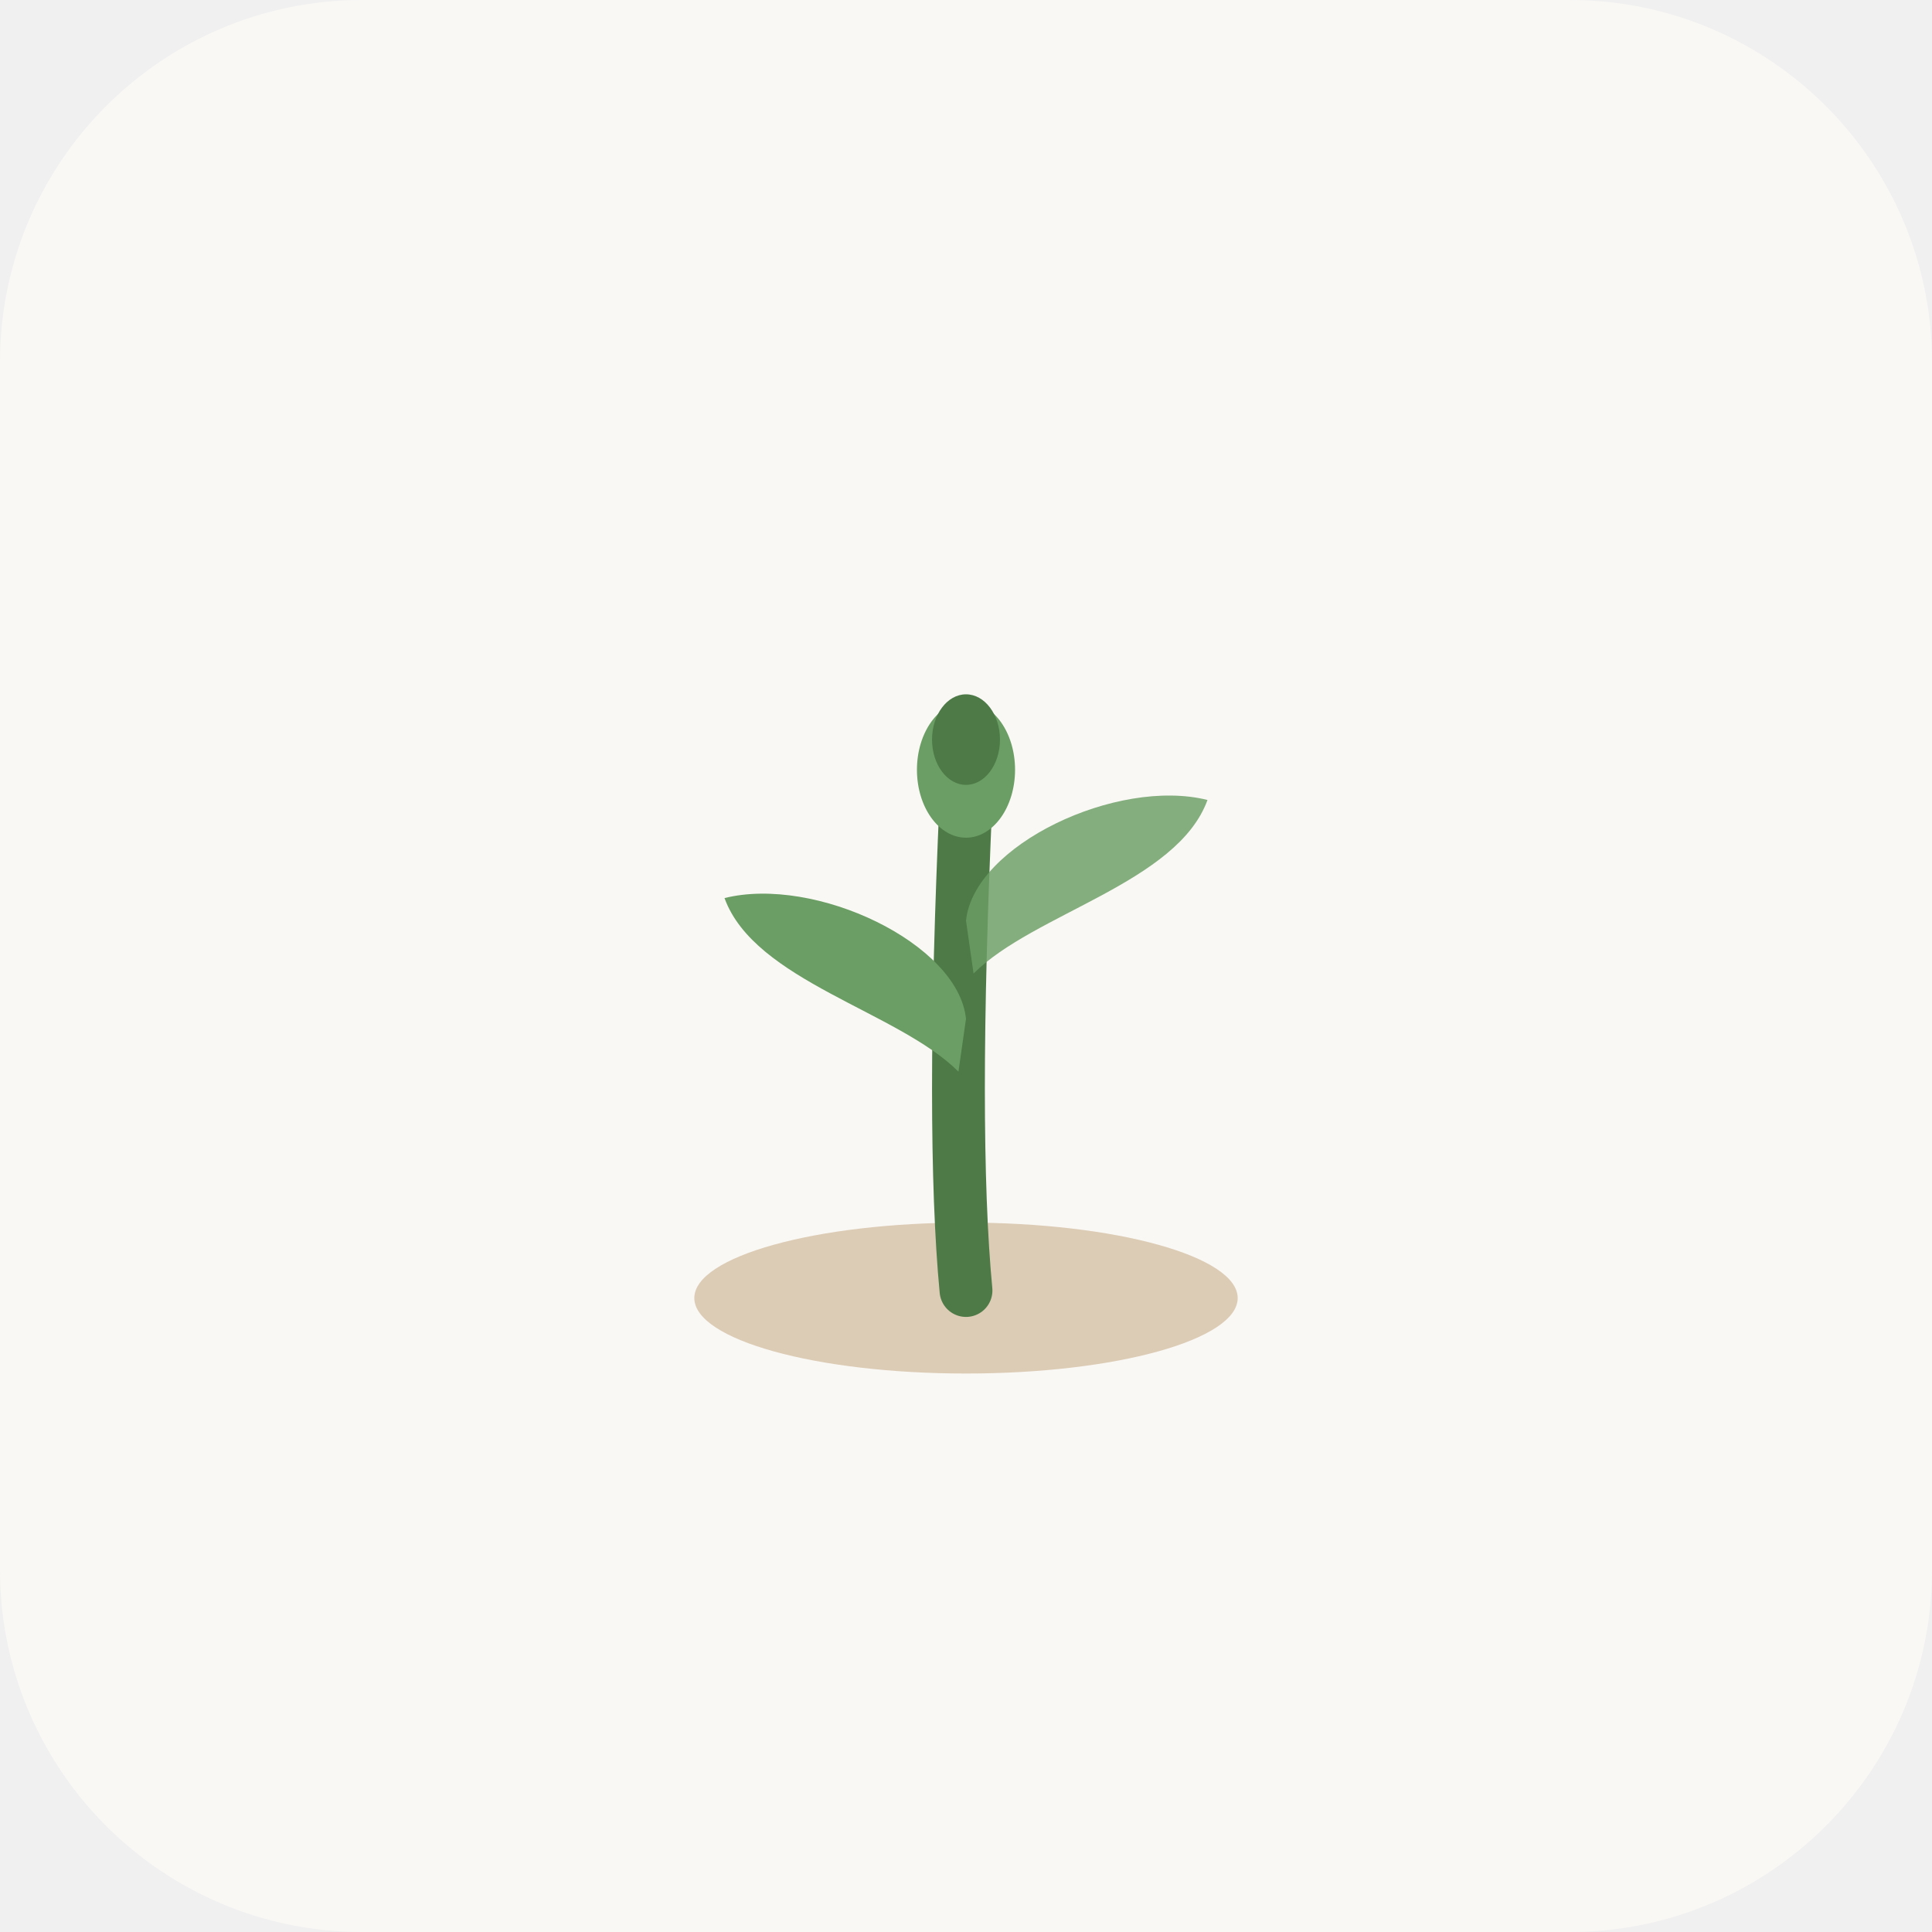
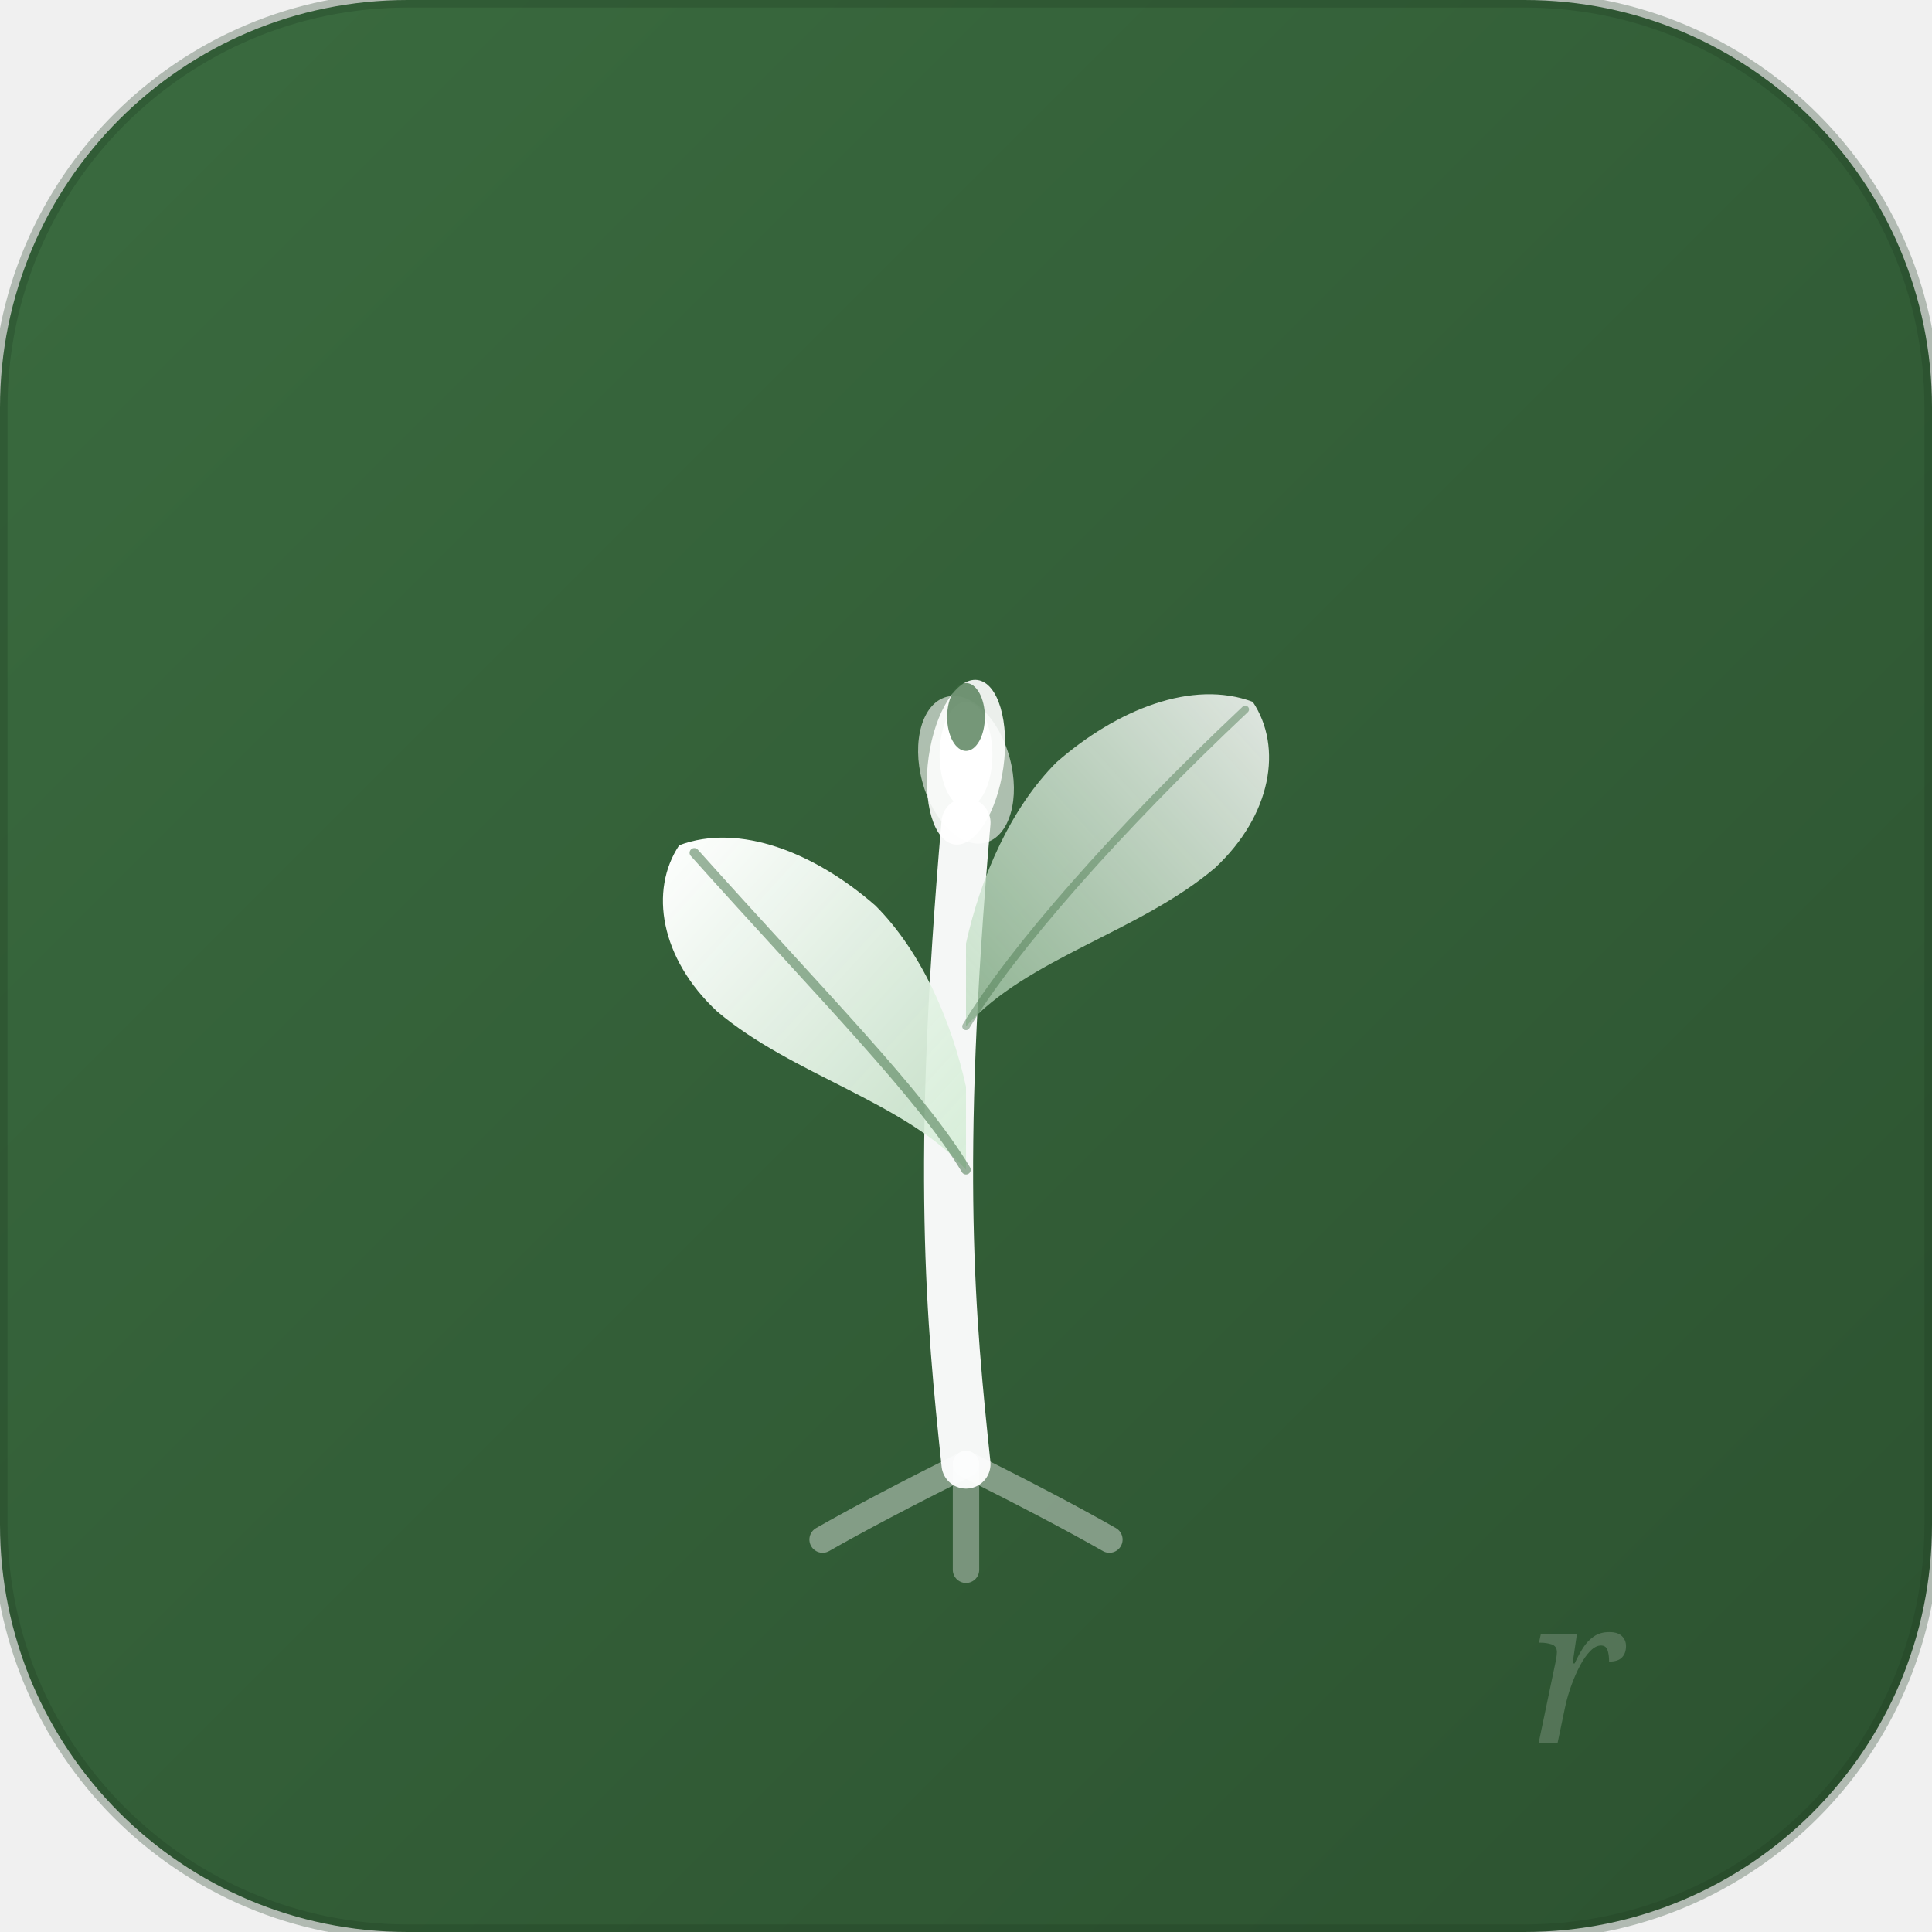
<svg xmlns="http://www.w3.org/2000/svg" viewBox="0 0 512 512">
-   <rect width="512" height="512" rx="96" fill="#FAF8F5" />
-   <ellipse cx="256" cy="344" rx="72" ry="20" fill="#C4A882" opacity="0.55" />
-   <path d="M256 342 Q252 300 256 212" stroke="#4D7A47" stroke-width="14" fill="none" stroke-linecap="round" />
-   <path d="M254 284            C238 268 200 260 192 238            C216 232 254 250 256 270 Z" fill="#6B9E64" />
-   <path d="M258 258            C274 242 312 234 320 212            C296 206 258 224 256 244 Z" fill="#6B9E64" opacity="0.82" />
-   <ellipse cx="256" cy="204" rx="13" ry="18" fill="#6B9E64" />
-   <ellipse cx="256" cy="196" rx="9" ry="12" fill="#4D7A47" />
+   <defs>
+     <linearGradient id="bg" x1="0%" y1="0%" x2="100%" y2="100%">
+       <stop offset="0%" stop-color="#3A6B3F" />
+       <stop offset="100%" stop-color="#2C5230" />
+     </linearGradient>
+     <linearGradient id="leaf1" x1="0%" y1="0%" x2="100%" y2="100%">
+       <stop offset="0%" stop-color="#FFFFFF" stop-opacity="1" />
+       <stop offset="100%" stop-color="#D4EDD6" stop-opacity="0.9" />
+     </linearGradient>
+     <linearGradient id="leaf2" x1="100%" y1="0%" x2="0%" y2="100%">
+       <stop offset="0%" stop-color="#FFFFFF" stop-opacity="0.85" />
+       <stop offset="100%" stop-color="#B8D9BB" stop-opacity="0.7" />
+     </linearGradient>
+   </defs>
+   <rect width="512" height="512" rx="108" fill="url(#bg)" />
+   <rect width="512" height="512" rx="108" fill="none" stroke="#1E3D22" stroke-width="4" opacity="0.3" />
+   <path d="M256 388 C252 350 248 310 256 218" stroke="white" stroke-width="13" stroke-linecap="round" fill="none" opacity="0.95" />
+   <path d="M256 388 Q232 400 218 408" stroke="white" stroke-width="7" stroke-linecap="round" fill="none" opacity="0.4" />
+   <path d="M256 388 Q280 400 294 408" stroke="white" stroke-width="7" stroke-linecap="round" fill="none" opacity="0.4" />
+   <path d="M256 388 Q256 406 256 416" stroke="white" stroke-width="7" stroke-linecap="round" fill="none" opacity="0.35" />
+   <path d="M256 310            C240 292 210 285 190 268            C175 254 172 236 180 224            C196 218 216 226 232 240            C244 252 252 270 256 288 Z" fill="url(#leaf1)" />
+   <path d="M256 310 C244 290 218 264 184 226" stroke="#3A6B3F" stroke-width="2.5" fill="none" stroke-linecap="round" opacity="0.5" />
+   <path d="M256 272            C272 254 302 247 322 230            C337 216 340 198 332 186            C316 180 296 188 280 202            C268 214 260 232 256 250 Z" fill="url(#leaf2)" />
+   <path d="M256 272 C268 252 296 220 330 188" stroke="#3A6B3F" stroke-width="2" fill="none" stroke-linecap="round" opacity="0.4" />
+   <ellipse cx="256" cy="204" rx="12" ry="20" transform="rotate(-15 256 204)" fill="white" opacity="0.6" />
+   <ellipse cx="256" cy="202" rx="10" ry="22" transform="rotate(8 256 202)" fill="white" opacity="0.9" />
+   <ellipse cx="256" cy="200" rx="7" ry="14" fill="white" />
+   <ellipse cx="256" cy="190" rx="5" ry="9" fill="#3A6B3F" opacity="0.7" />
+   <text x="418" y="462" font-family="Georgia, serif" font-size="54" font-style="italic" fill="white" opacity="0.18" text-anchor="middle">r</text>
</svg>
